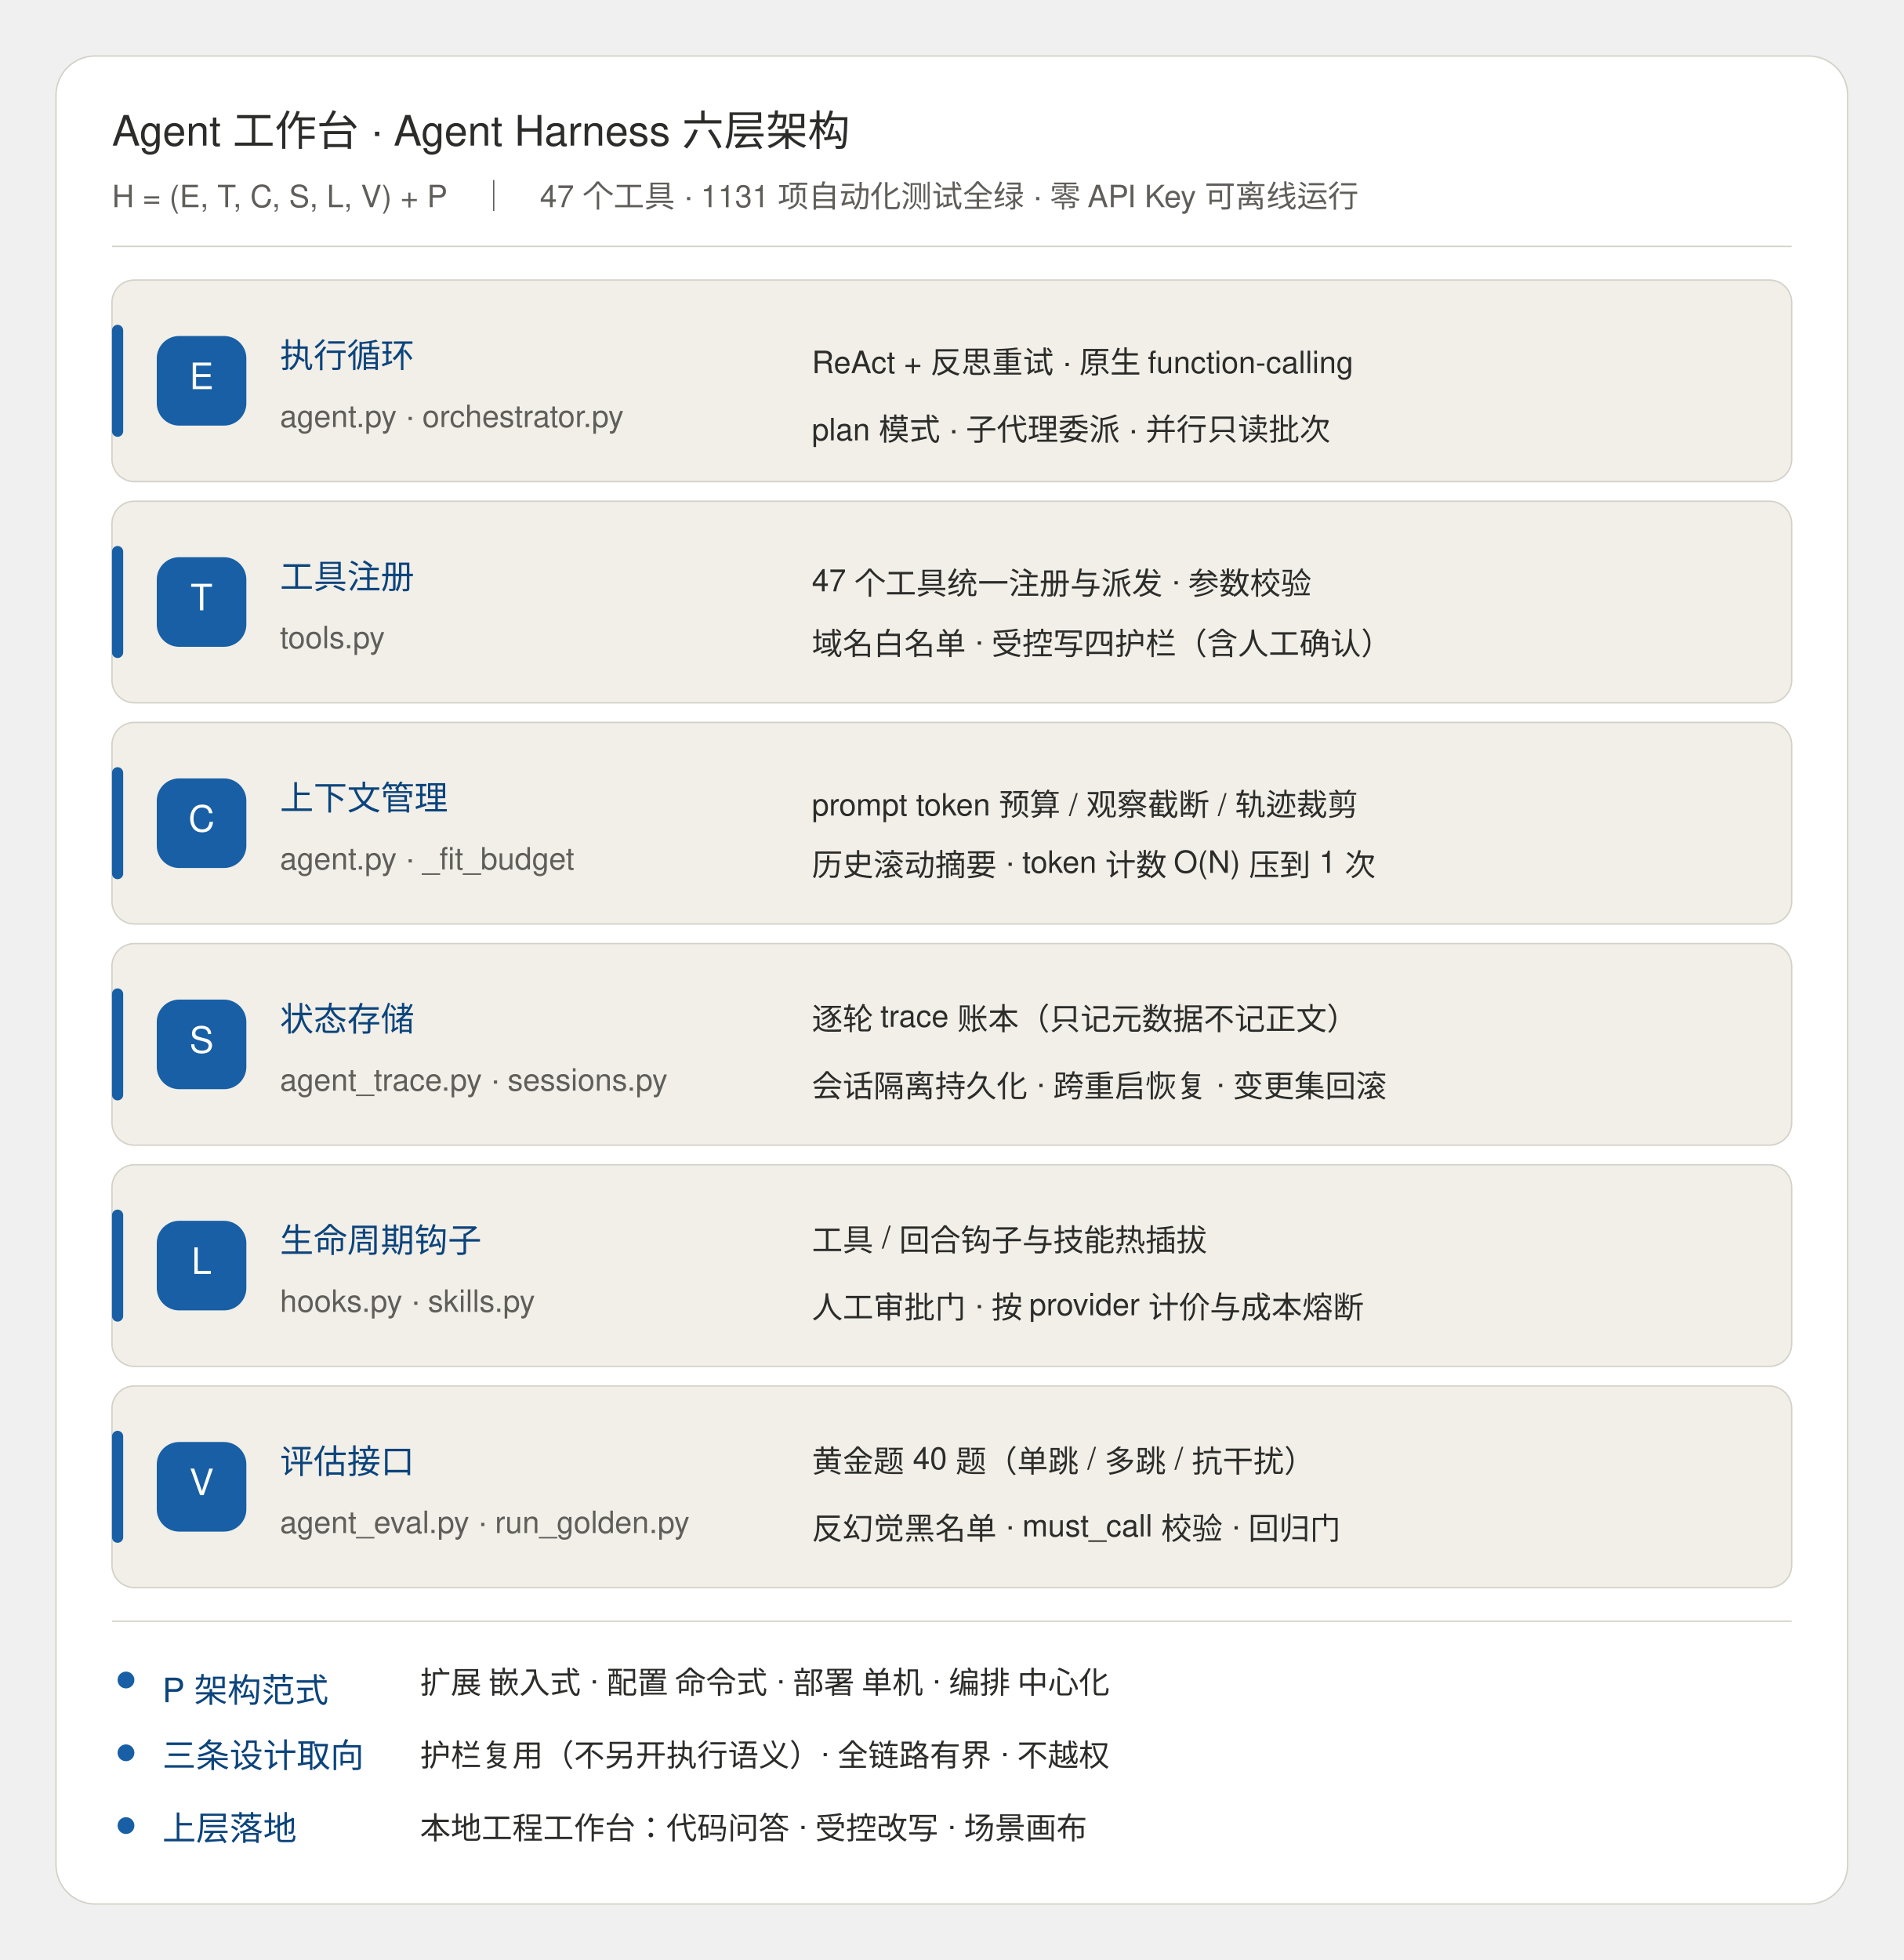
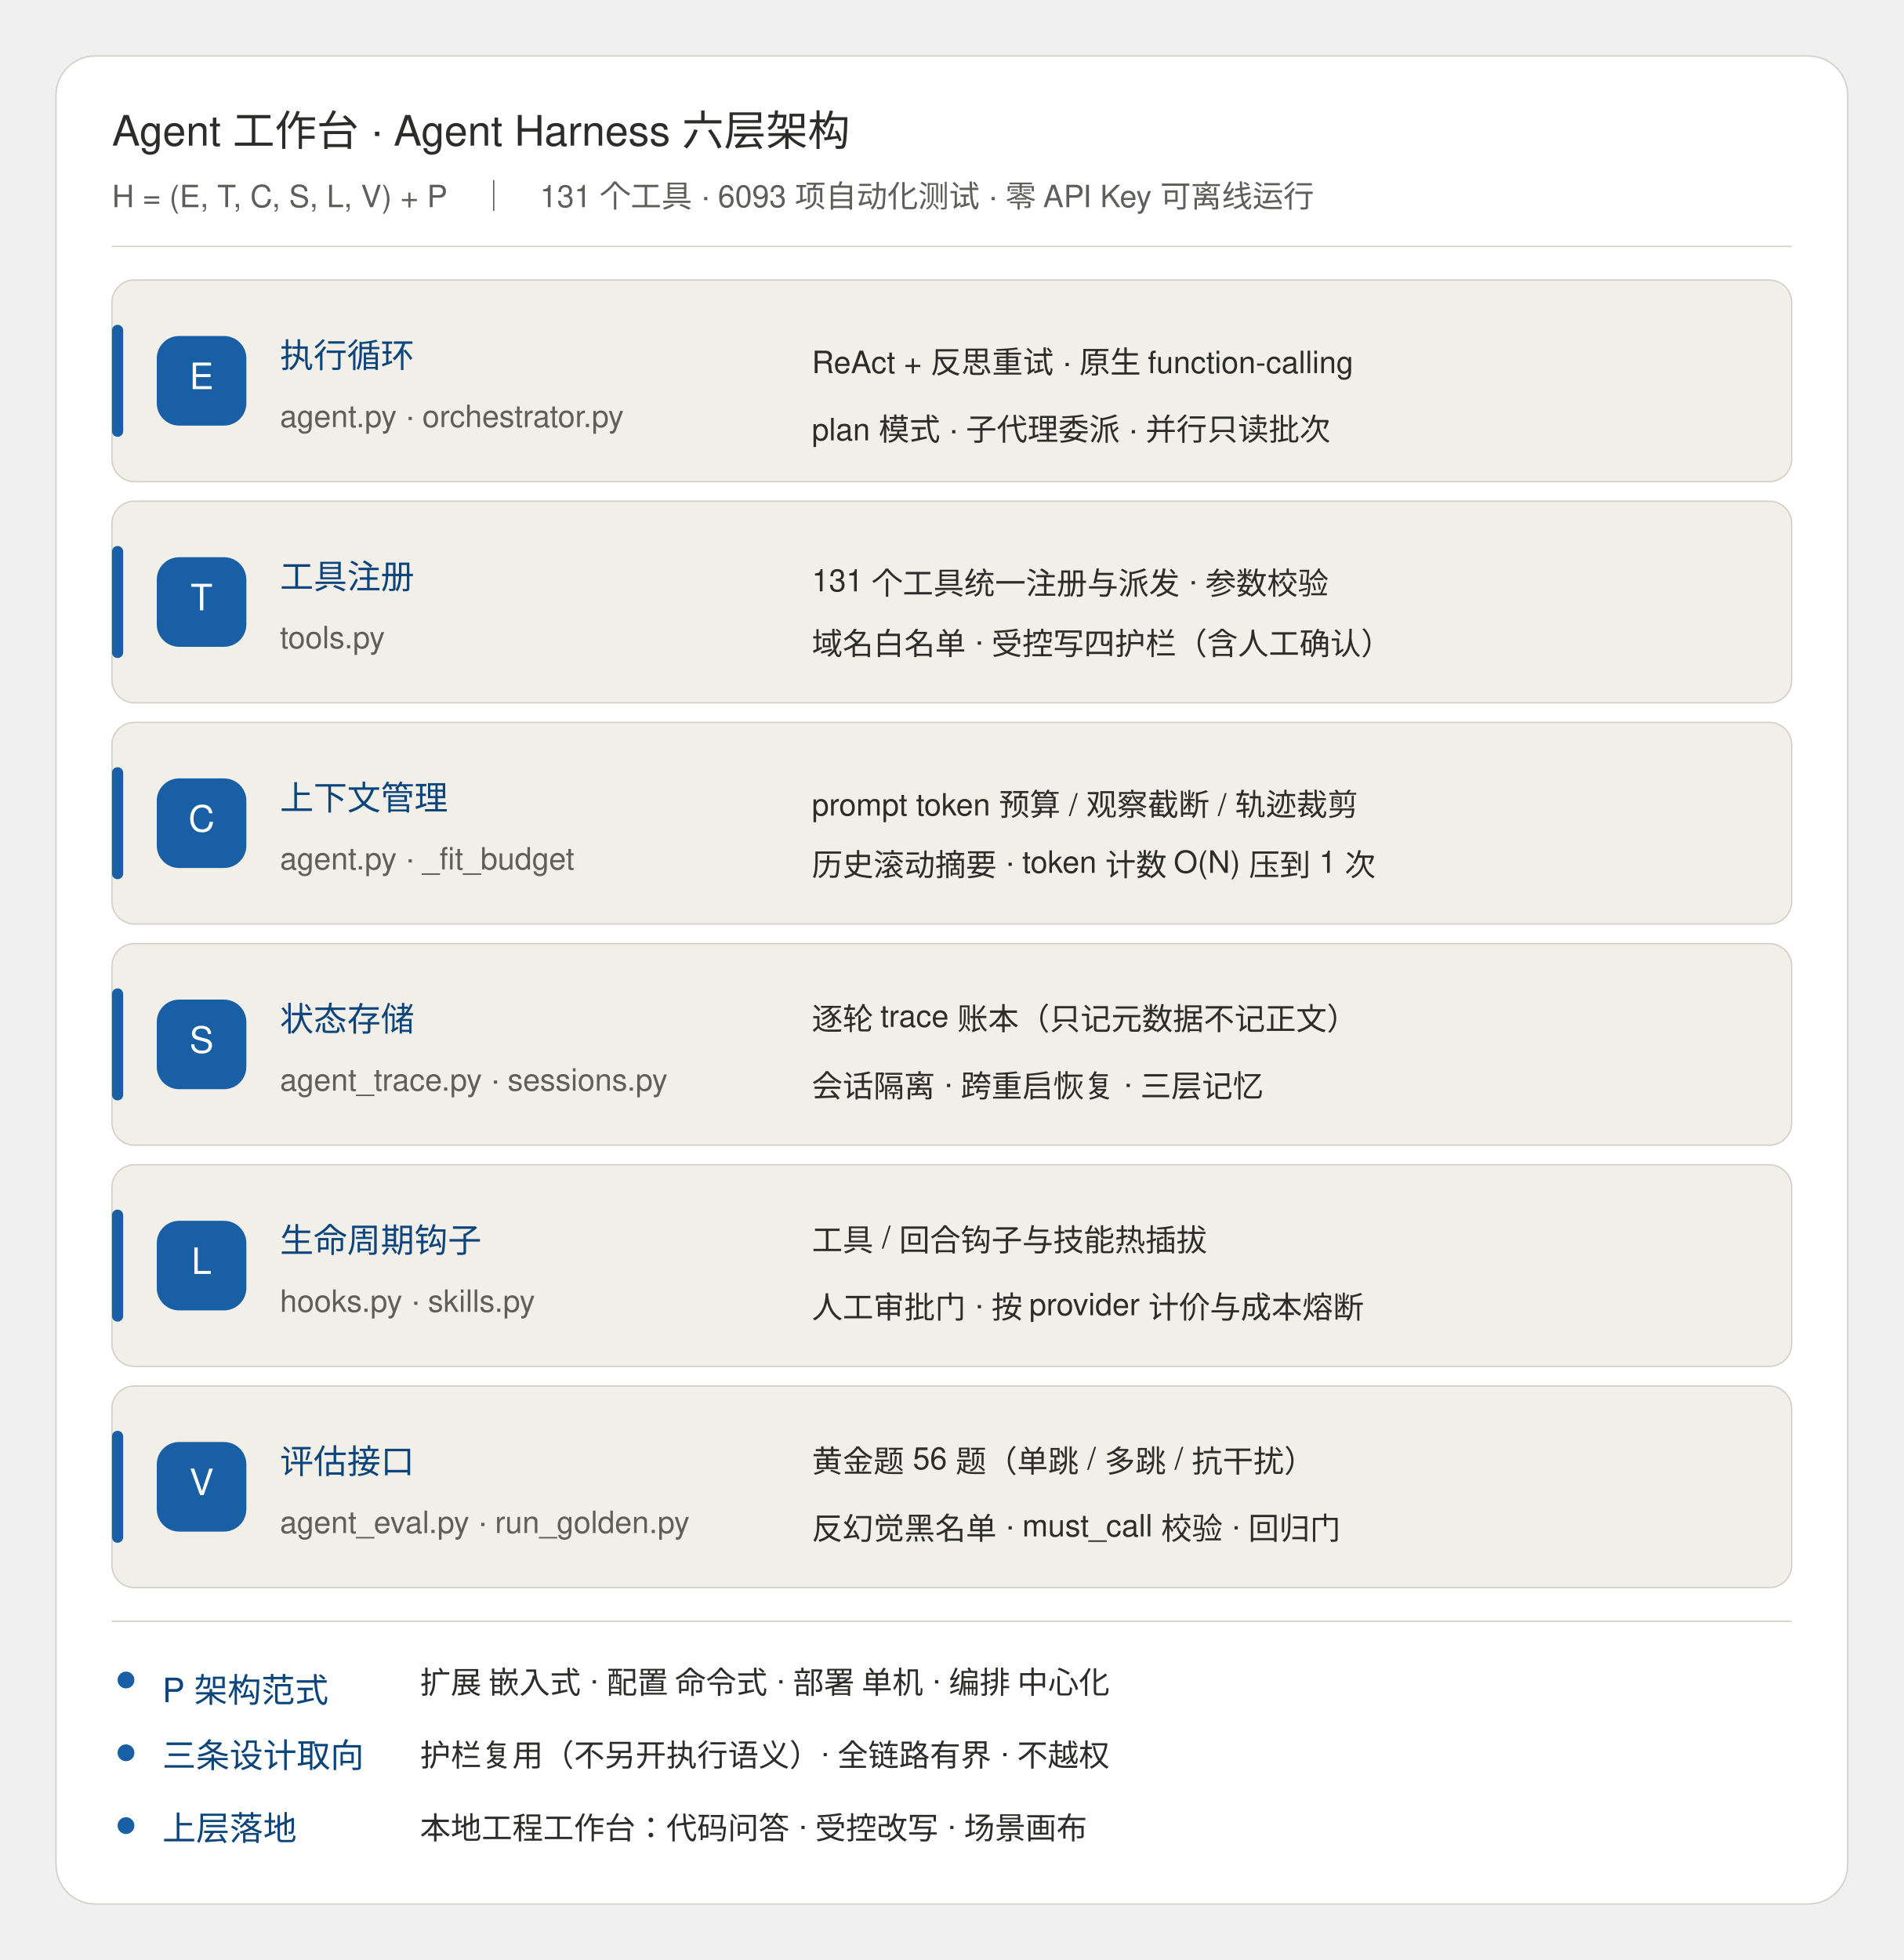
<svg xmlns="http://www.w3.org/2000/svg" viewBox="0 0 680 700" width="100%" role="img" font-family="Microsoft YaHei, PingFang SC, Segoe UI, Helvetica, Arial, sans-serif">
  <rect x="20" y="20" width="640" height="660" rx="14" fill="#FFFFFF" stroke="#D3D1C7" stroke-width="0.5" />
  <text x="40" y="52" font-size="15" font-weight="500" fill="#2C2C2A">Agent 工作台 · Agent Harness 六层架构</text>
-   <text x="40" y="74" font-size="11" fill="#5F5E5A">H = (E, T, C, S, L, V) + P　｜　47 个工具 · 1131 项自动化测试全绿 · 零 API Key 可离线运行</text>
+   <text x="40" y="74" font-size="11" fill="#5F5E5A">H = (E, T, C, S, L, V) + P　｜　131 个工具 · 6093 项自动化测试 · 零 API Key 可离线运行</text>
  <line x1="40" y1="88" x2="640" y2="88" stroke="#D3D1C7" stroke-width="0.5" />
  <rect x="40" y="100" width="600" height="72" rx="8" fill="#F1EFE8" stroke="#D3D1C7" stroke-width="0.5" />
  <rect x="40" y="116" width="4" height="40" rx="2" fill="#185FA5" />
  <rect x="56" y="120" width="32" height="32" rx="8" fill="#185FA5" />
  <text x="72" y="136" font-size="13" font-weight="500" fill="#FFFFFF" text-anchor="middle" dominant-baseline="central">E</text>
  <text x="100" y="126" font-size="12" font-weight="500" fill="#0C447C" dominant-baseline="central">执行循环</text>
  <text x="100" y="150" font-size="11" fill="#5F5E5A" dominant-baseline="central">agent.py · orchestrator.py</text>
  <text x="290" y="126" font-size="11" fill="#2C2C2A" dominant-baseline="central">ReAct + 反思重试 · 原生 function-calling</text>
  <text x="290" y="150" font-size="11" fill="#2C2C2A" dominant-baseline="central">plan 模式 · 子代理委派 · 并行只读批次</text>
  <rect x="40" y="179" width="600" height="72" rx="8" fill="#F1EFE8" stroke="#D3D1C7" stroke-width="0.5" />
  <rect x="40" y="195" width="4" height="40" rx="2" fill="#185FA5" />
  <rect x="56" y="199" width="32" height="32" rx="8" fill="#185FA5" />
  <text x="72" y="215" font-size="13" font-weight="500" fill="#FFFFFF" text-anchor="middle" dominant-baseline="central">T</text>
  <text x="100" y="205" font-size="12" font-weight="500" fill="#0C447C" dominant-baseline="central">工具注册</text>
  <text x="100" y="229" font-size="11" fill="#5F5E5A" dominant-baseline="central">tools.py</text>
-   <text x="290" y="205" font-size="11" fill="#2C2C2A" dominant-baseline="central">47 个工具统一注册与派发 · 参数校验</text>
+   <text x="290" y="205" font-size="11" fill="#2C2C2A" dominant-baseline="central">131 个工具统一注册与派发 · 参数校验</text>
  <text x="290" y="229" font-size="11" fill="#2C2C2A" dominant-baseline="central">域名白名单 · 受控写四护栏（含人工确认）</text>
  <rect x="40" y="258" width="600" height="72" rx="8" fill="#F1EFE8" stroke="#D3D1C7" stroke-width="0.5" />
  <rect x="40" y="274" width="4" height="40" rx="2" fill="#185FA5" />
  <rect x="56" y="278" width="32" height="32" rx="8" fill="#185FA5" />
  <text x="72" y="294" font-size="13" font-weight="500" fill="#FFFFFF" text-anchor="middle" dominant-baseline="central">C</text>
  <text x="100" y="284" font-size="12" font-weight="500" fill="#0C447C" dominant-baseline="central">上下文管理</text>
  <text x="100" y="308" font-size="11" fill="#5F5E5A" dominant-baseline="central">agent.py · _fit_budget</text>
  <text x="290" y="284" font-size="11" fill="#2C2C2A" dominant-baseline="central">prompt token 预算 / 观察截断 / 轨迹裁剪</text>
  <text x="290" y="308" font-size="11" fill="#2C2C2A" dominant-baseline="central">历史滚动摘要 · token 计数 O(N) 压到 1 次</text>
  <rect x="40" y="337" width="600" height="72" rx="8" fill="#F1EFE8" stroke="#D3D1C7" stroke-width="0.5" />
  <rect x="40" y="353" width="4" height="40" rx="2" fill="#185FA5" />
  <rect x="56" y="357" width="32" height="32" rx="8" fill="#185FA5" />
  <text x="72" y="373" font-size="13" font-weight="500" fill="#FFFFFF" text-anchor="middle" dominant-baseline="central">S</text>
  <text x="100" y="363" font-size="12" font-weight="500" fill="#0C447C" dominant-baseline="central">状态存储</text>
  <text x="100" y="387" font-size="11" fill="#5F5E5A" dominant-baseline="central">agent_trace.py · sessions.py</text>
  <text x="290" y="363" font-size="11" fill="#2C2C2A" dominant-baseline="central">逐轮 trace 账本（只记元数据不记正文）</text>
-   <text x="290" y="387" font-size="11" fill="#2C2C2A" dominant-baseline="central">会话隔离持久化 · 跨重启恢复 · 变更集回滚</text>
+   <text x="290" y="387" font-size="11" fill="#2C2C2A" dominant-baseline="central">会话隔离 · 跨重启恢复 · 三层记忆</text>
  <rect x="40" y="416" width="600" height="72" rx="8" fill="#F1EFE8" stroke="#D3D1C7" stroke-width="0.5" />
  <rect x="40" y="432" width="4" height="40" rx="2" fill="#185FA5" />
  <rect x="56" y="436" width="32" height="32" rx="8" fill="#185FA5" />
  <text x="72" y="452" font-size="13" font-weight="500" fill="#FFFFFF" text-anchor="middle" dominant-baseline="central">L</text>
  <text x="100" y="442" font-size="12" font-weight="500" fill="#0C447C" dominant-baseline="central">生命周期钩子</text>
  <text x="100" y="466" font-size="11" fill="#5F5E5A" dominant-baseline="central">hooks.py · skills.py</text>
  <text x="290" y="442" font-size="11" fill="#2C2C2A" dominant-baseline="central">工具 / 回合钩子与技能热插拔</text>
  <text x="290" y="466" font-size="11" fill="#2C2C2A" dominant-baseline="central">人工审批门 · 按 provider 计价与成本熔断</text>
  <rect x="40" y="495" width="600" height="72" rx="8" fill="#F1EFE8" stroke="#D3D1C7" stroke-width="0.5" />
  <rect x="40" y="511" width="4" height="40" rx="2" fill="#185FA5" />
  <rect x="56" y="515" width="32" height="32" rx="8" fill="#185FA5" />
  <text x="72" y="531" font-size="13" font-weight="500" fill="#FFFFFF" text-anchor="middle" dominant-baseline="central">V</text>
  <text x="100" y="521" font-size="12" font-weight="500" fill="#0C447C" dominant-baseline="central">评估接口</text>
  <text x="100" y="545" font-size="11" fill="#5F5E5A" dominant-baseline="central">agent_eval.py · run_golden.py</text>
-   <text x="290" y="521" font-size="11" fill="#2C2C2A" dominant-baseline="central">黄金题 40 题（单跳 / 多跳 / 抗干扰）</text>
+   <text x="290" y="521" font-size="11" fill="#2C2C2A" dominant-baseline="central">黄金题 56 题（单跳 / 多跳 / 抗干扰）</text>
  <text x="290" y="545" font-size="11" fill="#2C2C2A" dominant-baseline="central">反幻觉黑名单 · must_call 校验 · 回归门</text>
  <line x1="40" y1="579" x2="640" y2="579" stroke="#D3D1C7" stroke-width="0.5" />
  <circle cx="45" cy="600" r="3" fill="#185FA5" />
  <text x="58" y="600" font-size="12" font-weight="500" fill="#0C447C" dominant-baseline="central">P 架构范式</text>
  <text x="150" y="600" font-size="11" fill="#2C2C2A" dominant-baseline="central">扩展 嵌入式 · 配置 命令式 · 部署 单机 · 编排 中心化</text>
  <circle cx="45" cy="626" r="3" fill="#185FA5" />
  <text x="58" y="626" font-size="12" font-weight="500" fill="#0C447C" dominant-baseline="central">三条设计取向</text>
  <text x="150" y="626" font-size="11" fill="#2C2C2A" dominant-baseline="central">护栏复用（不另开执行语义）· 全链路有界 · 不越权</text>
  <circle cx="45" cy="652" r="3" fill="#185FA5" />
  <text x="58" y="652" font-size="12" font-weight="500" fill="#0C447C" dominant-baseline="central">上层落地</text>
  <text x="150" y="652" font-size="11" fill="#2C2C2A" dominant-baseline="central">本地工程工作台：代码问答 · 受控改写 · 场景画布</text>
</svg>
